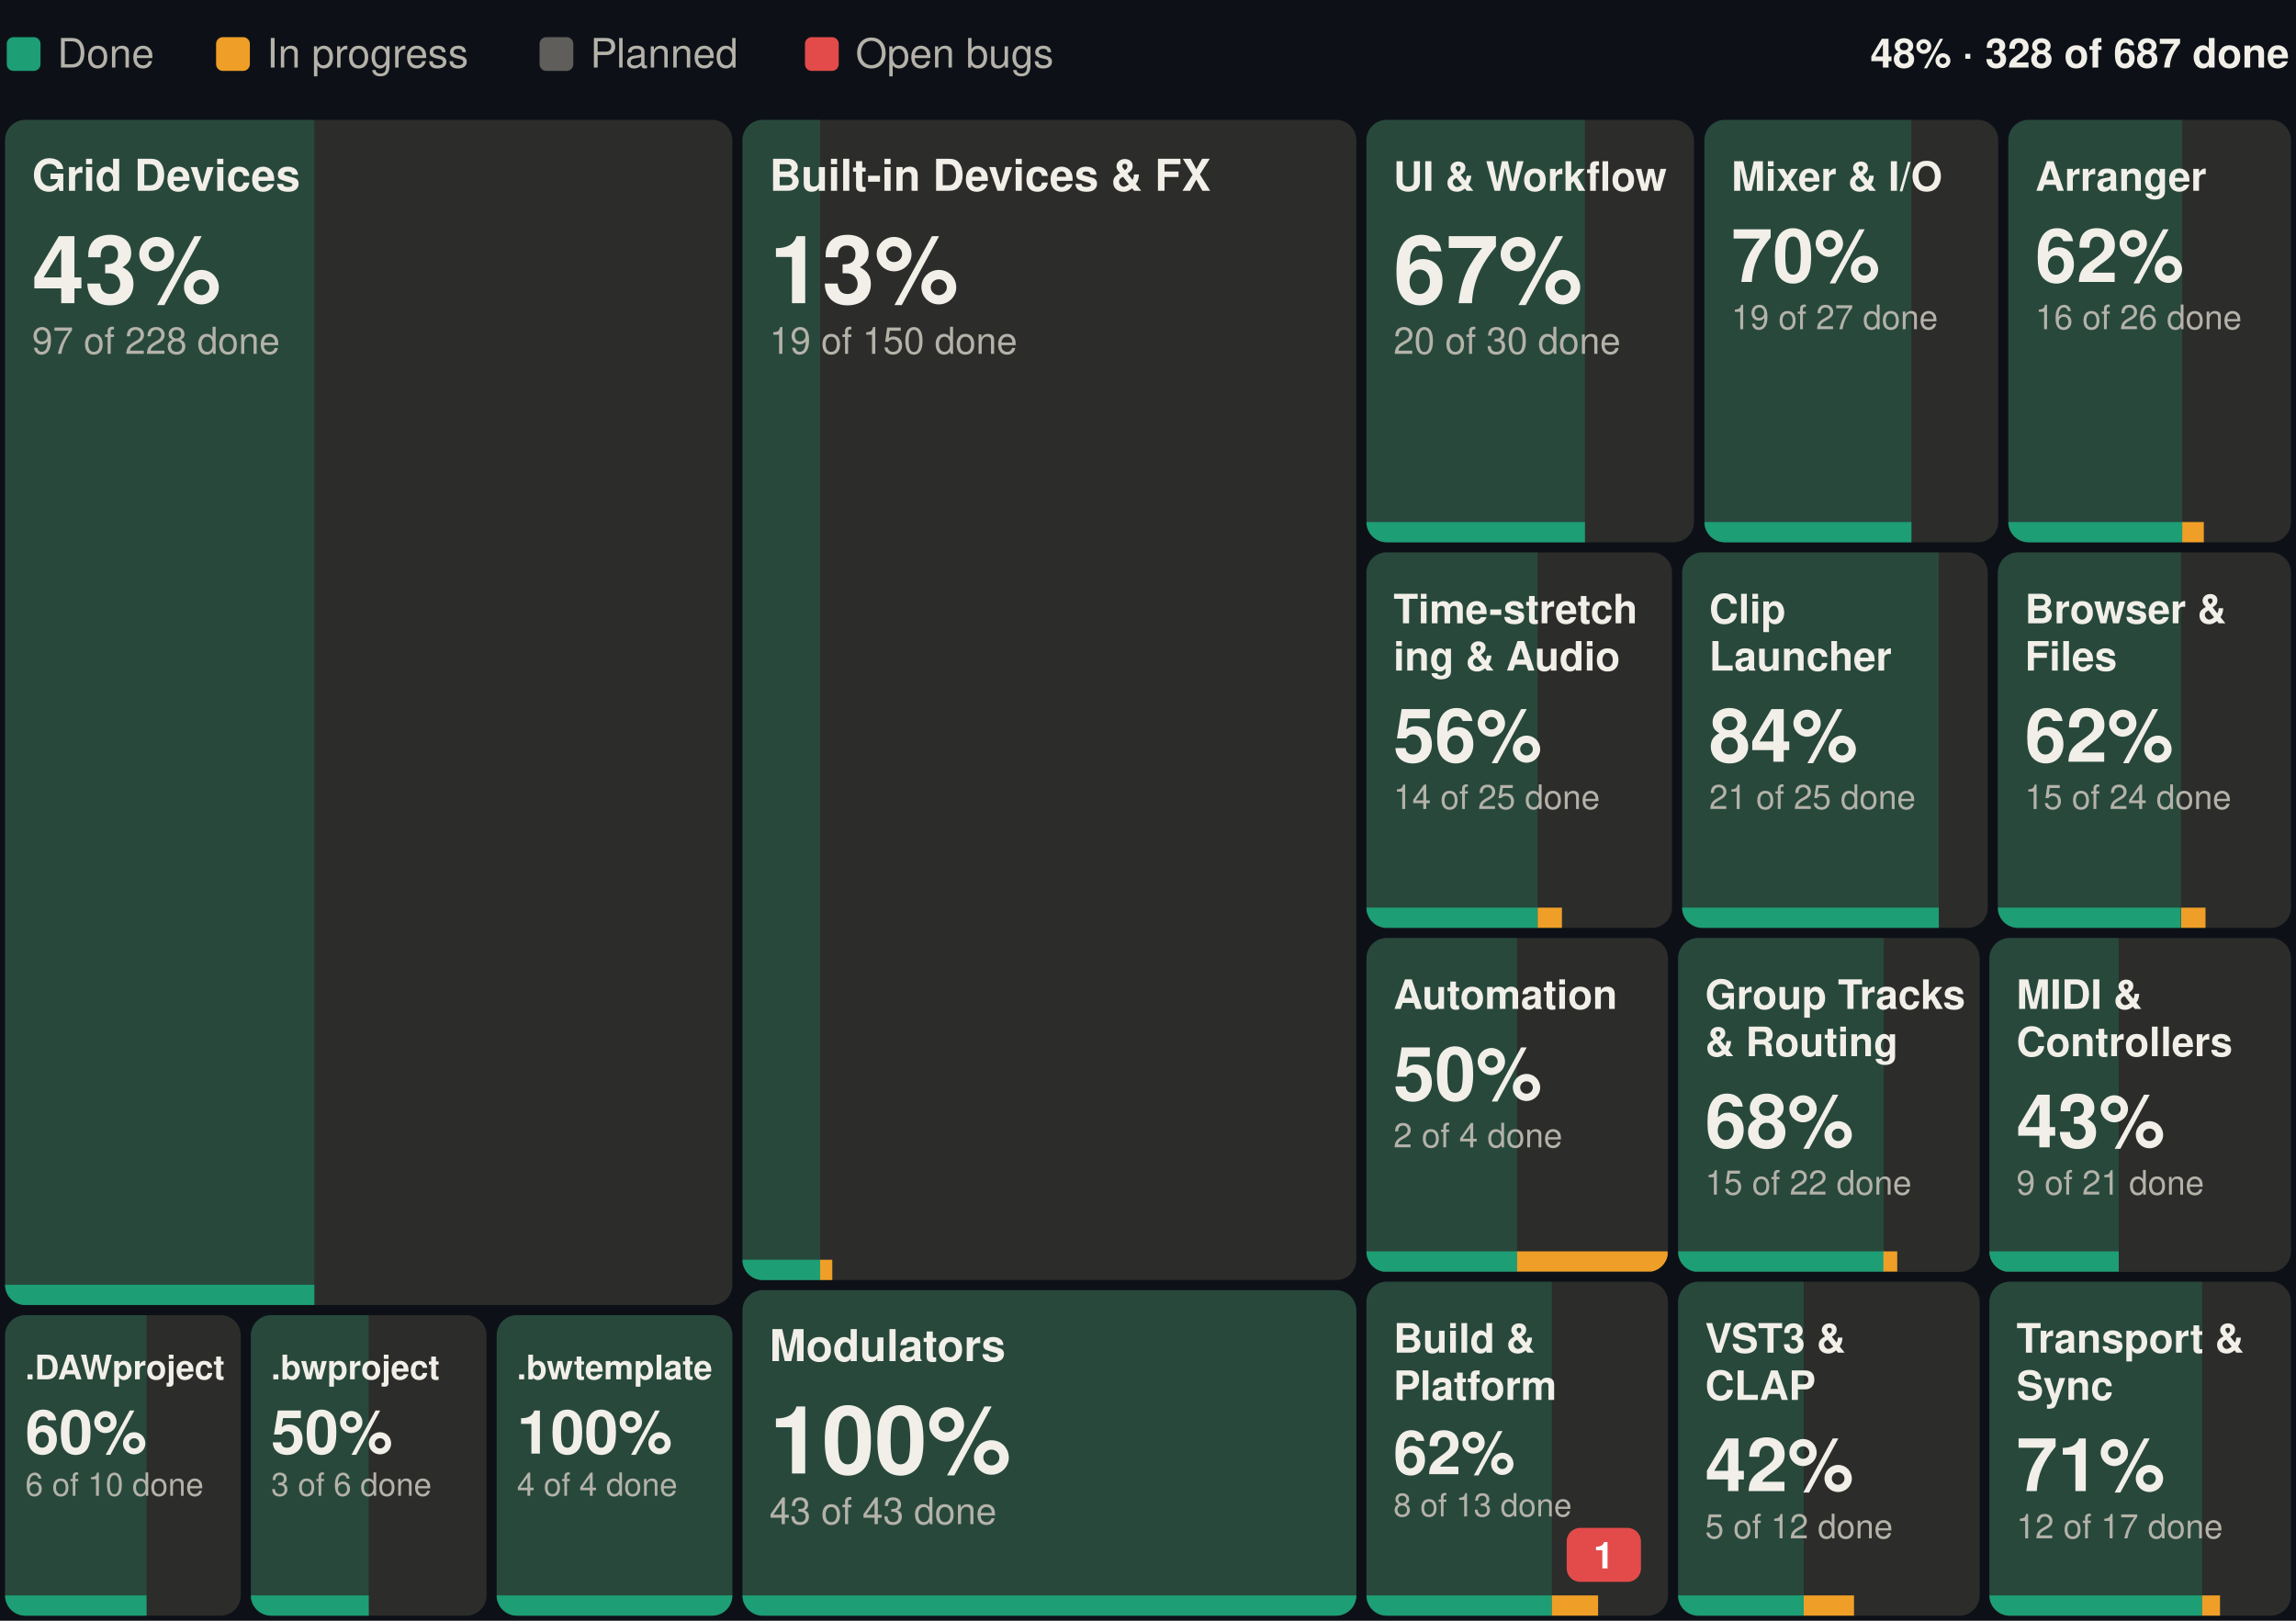
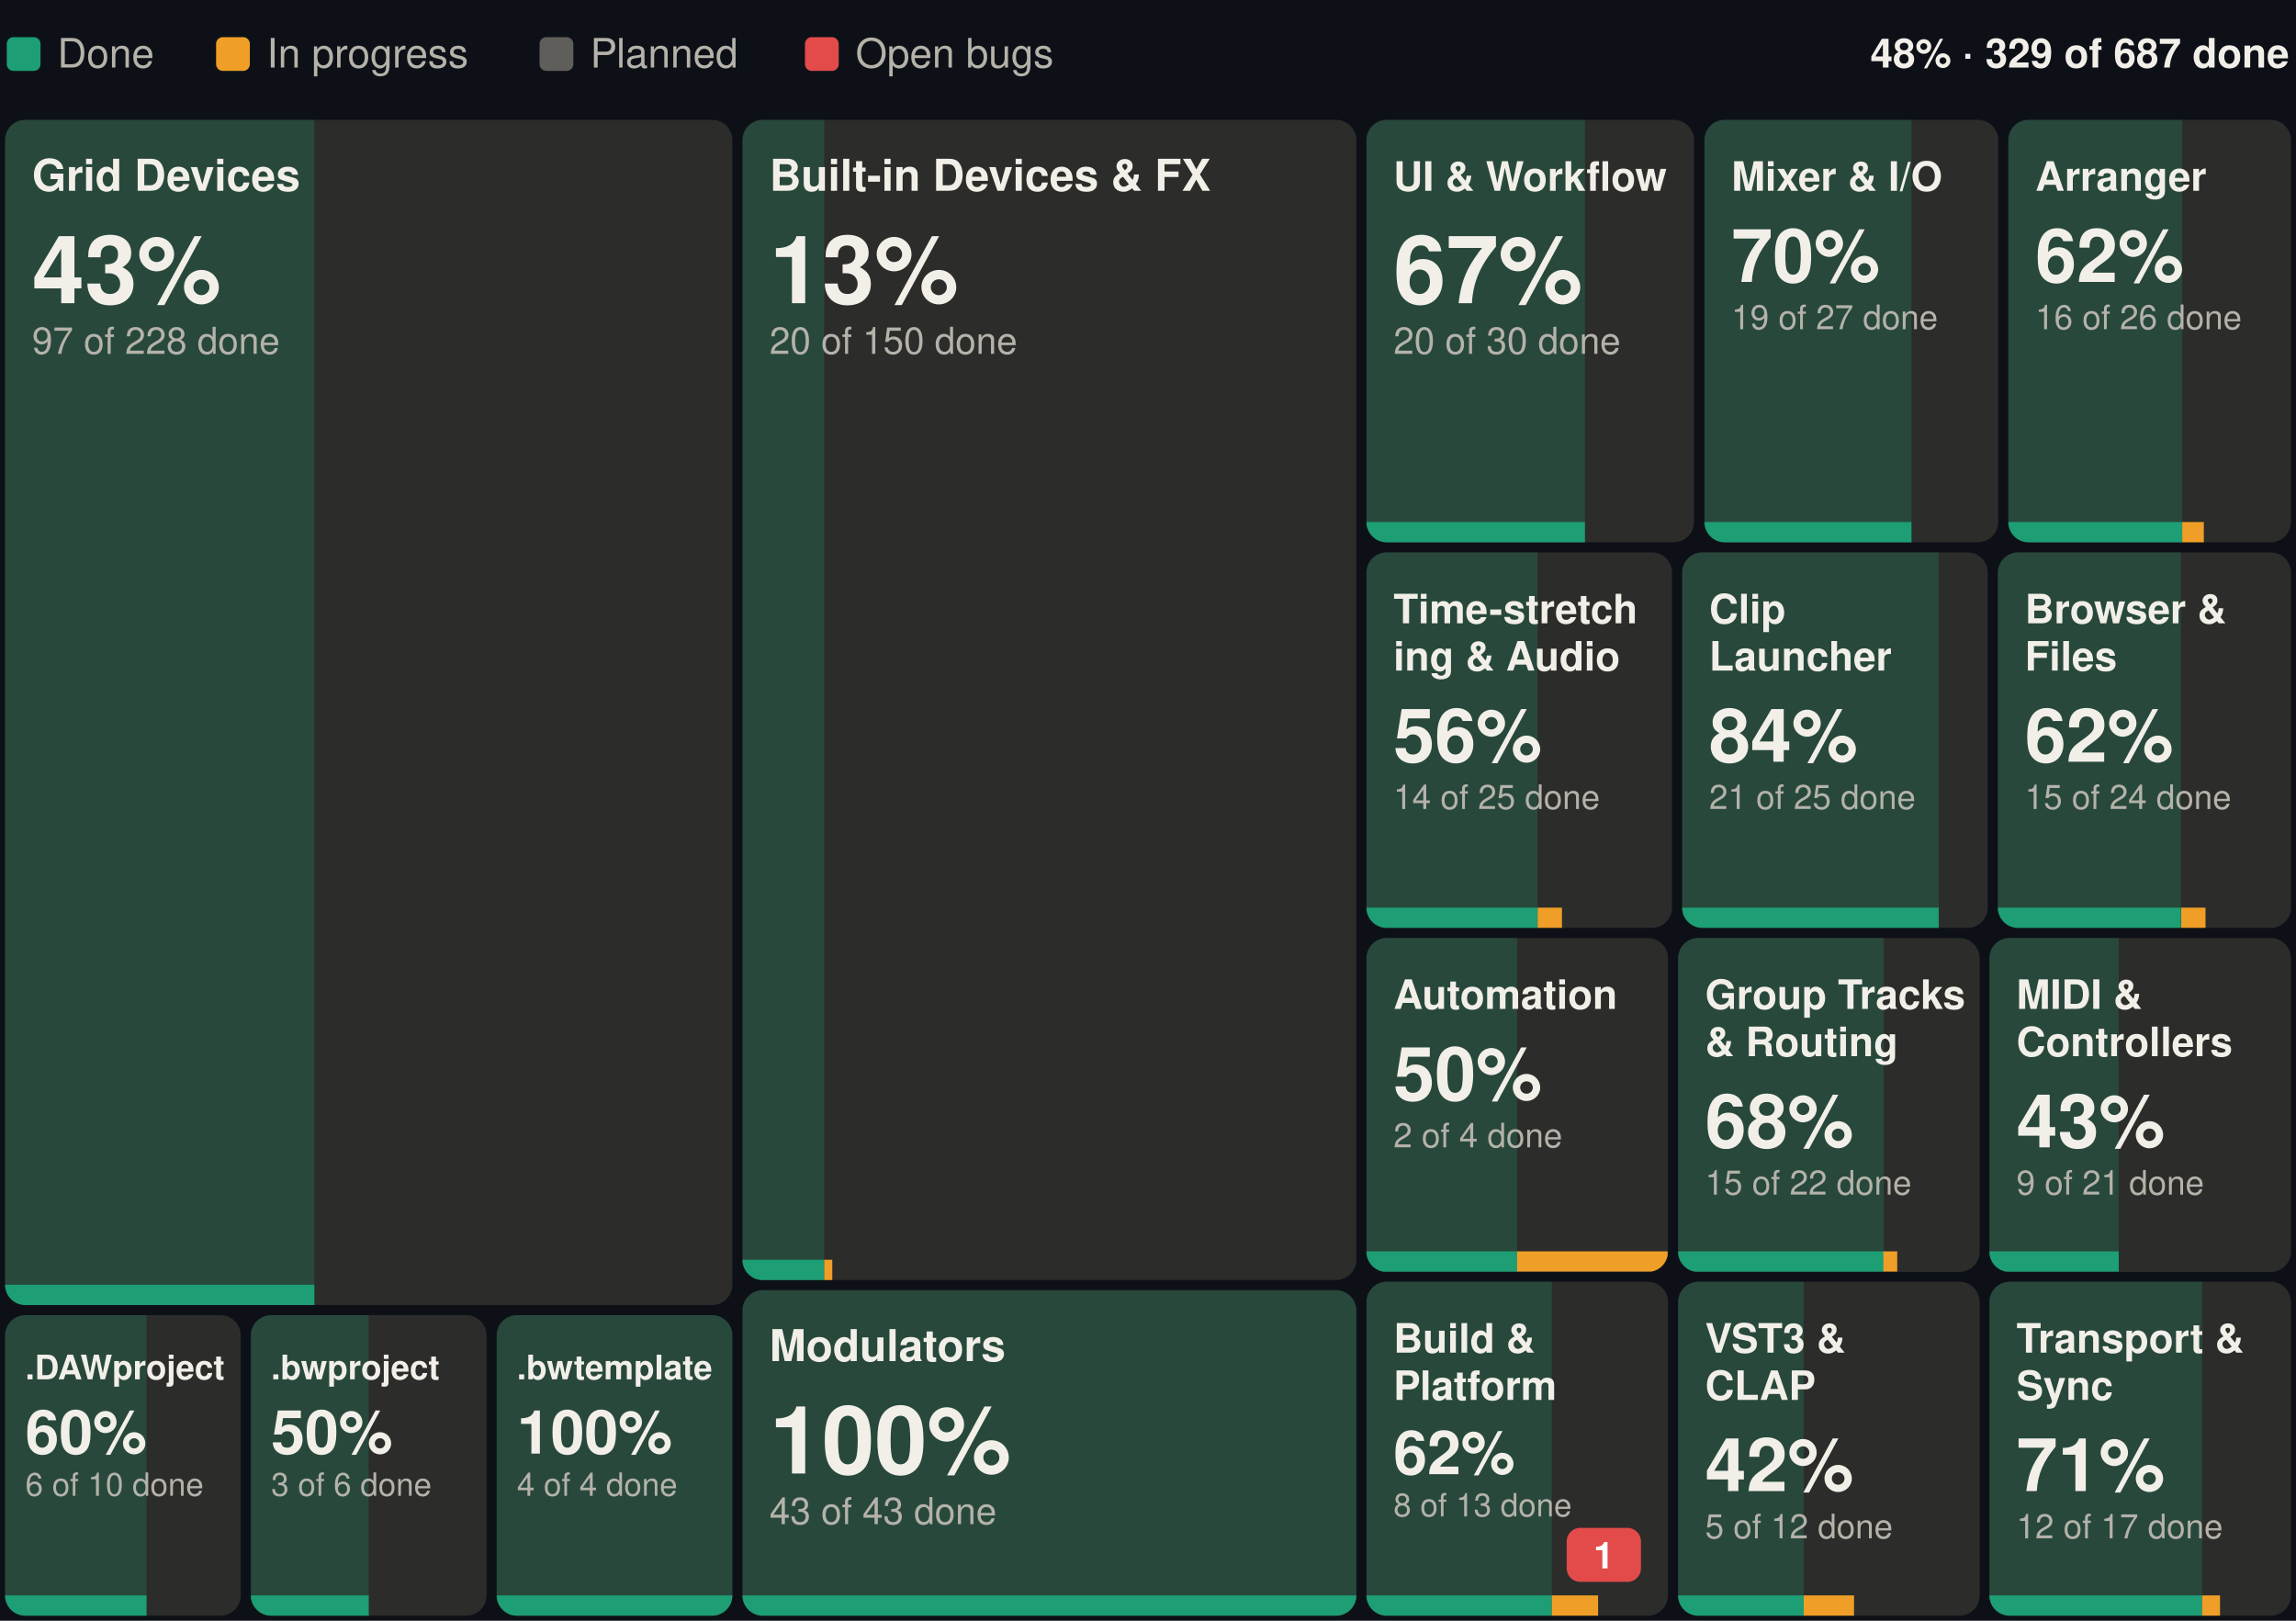
- <svg xmlns="http://www.w3.org/2000/svg" width="680" height="480" viewBox="0 0 680 480" font-family="-apple-system, BlinkMacSystemFont, 'Segoe UI', Helvetica, Arial, sans-serif" role="img" aria-label="Hikaru OpenLive vs Bitwig Studio 5.3.13: 328 of 687 features done">
+ <svg xmlns="http://www.w3.org/2000/svg" width="680" height="480" viewBox="0 0 680 480" font-family="-apple-system, BlinkMacSystemFont, 'Segoe UI', Helvetica, Arial, sans-serif" role="img" aria-label="Hikaru OpenLive vs Bitwig Studio 5.3.13: 329 of 687 features done">
  <rect width="680" height="480" fill="#0d1117" />
-   <text x="678.0" y="20.0" font-size="12" font-weight="600" text-anchor="end" fill="#F1EFE8">48% · 328 of 687 done</text>
+   <text x="678.0" y="20.0" font-size="12" font-weight="600" text-anchor="end" fill="#F1EFE8">48% · 329 of 687 done</text>
  <rect x="2.0" y="11" width="10" height="10" rx="2" fill="#1D9E75" />
  <text x="17.0" y="20.0" font-size="12" fill="#B4B2A9">Done</text>
  <rect x="64.0" y="11" width="10" height="10" rx="2" fill="#EF9F27" />
  <text x="79.0" y="20.0" font-size="12" fill="#B4B2A9">In progress</text>
  <rect x="159.8" y="11" width="10" height="10" rx="2" fill="#5F5E5A" />
  <text x="174.8" y="20.0" font-size="12" fill="#B4B2A9">Planned</text>
  <rect x="238.4" y="11" width="10" height="10" rx="2" fill="#E24B4A" />
  <text x="253.4" y="20.0" font-size="12" fill="#B4B2A9">Open bugs</text>
  <g>
    <clipPath id="b0">
      <rect x="498.2" y="163.6" width="90.5" height="111.2" rx="6" />
    </clipPath>
    <g clip-path="url(#b0)">
      <rect x="498.2" y="163.6" width="90.5" height="111.2" fill="#2C2C2A" />
      <rect x="498.2" y="163.6" width="76.0" height="111.2" fill="#1D9E75" fill-opacity="0.25" />
      <rect x="498.2" y="268.8" width="76.0" height="6" fill="#1D9E75" />
    </g>
    <text x="506.2" y="184.6" font-size="12" font-weight="600" fill="#F1EFE8">Clip</text>
    <text x="506.2" y="198.6" font-size="12" font-weight="600" fill="#F1EFE8">Launcher</text>
    <text x="506.2" y="225.6" font-size="22" font-weight="600" fill="#F1EFE8">84%</text>
    <text x="506.2" y="239.6" font-size="10" fill="#B4B2A9">21 of 25 done</text>
  </g>
  <g>
    <clipPath id="b1">
      <rect x="594.8" y="35.5" width="83.7" height="125.1" rx="6" />
    </clipPath>
    <g clip-path="url(#b1)">
      <rect x="594.8" y="35.5" width="83.7" height="125.1" fill="#2C2C2A" />
      <rect x="594.8" y="35.5" width="51.5" height="125.1" fill="#1D9E75" fill-opacity="0.25" />
      <rect x="594.8" y="154.6" width="51.5" height="6" fill="#1D9E75" />
      <rect x="646.3" y="154.6" width="6.4" height="6" fill="#EF9F27" />
    </g>
    <text x="602.8" y="56.5" font-size="12" font-weight="600" fill="#F1EFE8">Arranger</text>
    <text x="602.8" y="83.5" font-size="22" font-weight="600" fill="#F1EFE8">62%</text>
    <text x="602.8" y="97.5" font-size="10" fill="#B4B2A9">16 of 26 done</text>
  </g>
  <g>
    <clipPath id="b2">
      <rect x="589.2" y="379.6" width="89.3" height="98.9" rx="6" />
    </clipPath>
    <g clip-path="url(#b2)">
      <rect x="589.2" y="379.6" width="89.3" height="98.9" fill="#2C2C2A" />
      <rect x="589.2" y="379.6" width="63.0" height="98.9" fill="#1D9E75" fill-opacity="0.25" />
      <rect x="589.2" y="472.5" width="63.0" height="6" fill="#1D9E75" />
      <rect x="652.2" y="472.5" width="5.3" height="6" fill="#EF9F27" />
    </g>
    <text x="597.2" y="400.6" font-size="12" font-weight="600" fill="#F1EFE8">Transport &amp;</text>
    <text x="597.2" y="414.6" font-size="12" font-weight="600" fill="#F1EFE8">Sync</text>
    <text x="597.2" y="441.6" font-size="22" font-weight="600" fill="#F1EFE8">71%</text>
    <text x="597.2" y="455.6" font-size="10" fill="#B4B2A9">12 of 17 done</text>
  </g>
  <g>
    <clipPath id="b3">
      <rect x="497.0" y="277.8" width="89.3" height="98.9" rx="6" />
    </clipPath>
    <g clip-path="url(#b3)">
      <rect x="497.0" y="277.8" width="89.3" height="98.9" fill="#2C2C2A" />
      <rect x="497.0" y="277.8" width="60.9" height="98.9" fill="#1D9E75" fill-opacity="0.25" />
      <rect x="497.0" y="370.6" width="60.9" height="6" fill="#1D9E75" />
      <rect x="557.8" y="370.6" width="4.1" height="6" fill="#EF9F27" />
    </g>
    <text x="505.0" y="298.8" font-size="12" font-weight="600" fill="#F1EFE8">Group Tracks</text>
    <text x="505.0" y="312.8" font-size="12" font-weight="600" fill="#F1EFE8">&amp; Routing</text>
    <text x="505.0" y="339.8" font-size="22" font-weight="600" fill="#F1EFE8">68%</text>
    <text x="505.0" y="353.8" font-size="10" fill="#B4B2A9">15 of 22 done</text>
  </g>
  <g>
    <clipPath id="b4">
      <rect x="404.7" y="163.6" width="90.5" height="111.2" rx="6" />
    </clipPath>
    <g clip-path="url(#b4)">
      <rect x="404.7" y="163.6" width="90.5" height="111.2" fill="#2C2C2A" />
      <rect x="404.7" y="163.6" width="50.7" height="111.2" fill="#1D9E75" fill-opacity="0.25" />
      <rect x="404.7" y="268.8" width="50.7" height="6" fill="#1D9E75" />
      <rect x="455.4" y="268.8" width="7.2" height="6" fill="#EF9F27" />
    </g>
    <text x="412.7" y="184.6" font-size="12" font-weight="600" fill="#F1EFE8">Time-stretch</text>
    <text x="412.7" y="198.6" font-size="12" font-weight="600" fill="#F1EFE8">ing &amp; Audio</text>
    <text x="412.7" y="225.6" font-size="22" font-weight="600" fill="#F1EFE8">56%</text>
    <text x="412.7" y="239.6" font-size="10" fill="#B4B2A9">14 of 25 done</text>
  </g>
  <g>
    <clipPath id="b5">
      <rect x="219.9" y="35.5" width="181.8" height="343.6" rx="6" />
    </clipPath>
    <g clip-path="url(#b5)">
      <rect x="219.9" y="35.5" width="181.8" height="343.6" fill="#2C2C2A" />
-       <rect x="219.9" y="35.5" width="23.0" height="343.6" fill="#1D9E75" fill-opacity="0.25" />
-       <rect x="219.9" y="373.1" width="23.0" height="6" fill="#1D9E75" />
-       <rect x="242.9" y="373.1" width="3.6" height="6" fill="#EF9F27" />
+       <rect x="219.9" y="35.5" width="24.2" height="343.6" fill="#1D9E75" fill-opacity="0.25" />
+       <rect x="219.9" y="373.1" width="24.2" height="6" fill="#1D9E75" />
+       <rect x="244.1" y="373.1" width="2.4" height="6" fill="#EF9F27" />
    </g>
    <text x="227.9" y="56.5" font-size="13" font-weight="600" fill="#F1EFE8">Built-in Devices &amp; FX</text>
    <text x="227.9" y="89.8" font-size="28" font-weight="600" fill="#F1EFE8">13%</text>
-     <text x="227.9" y="104.8" font-size="11" fill="#B4B2A9">19 of 150 done</text>
+     <text x="227.9" y="104.8" font-size="11" fill="#B4B2A9">20 of 150 done</text>
  </g>
  <g>
    <clipPath id="b6">
      <rect x="219.9" y="382.1" width="181.8" height="96.4" rx="6" />
    </clipPath>
    <g clip-path="url(#b6)">
      <rect x="219.9" y="382.1" width="181.8" height="96.4" fill="#2C2C2A" />
      <rect x="219.9" y="382.1" width="181.8" height="96.4" fill="#1D9E75" fill-opacity="0.25" />
      <rect x="219.9" y="472.5" width="181.8" height="6" fill="#1D9E75" />
    </g>
    <text x="227.9" y="403.1" font-size="13" font-weight="600" fill="#F1EFE8">Modulators</text>
    <text x="227.9" y="436.4" font-size="28" font-weight="600" fill="#F1EFE8">100%</text>
    <text x="227.9" y="451.4" font-size="11" fill="#B4B2A9">43 of 43 done</text>
  </g>
  <g>
    <clipPath id="b7">
      <rect x="1.5" y="35.5" width="215.4" height="351.0" rx="6" />
    </clipPath>
    <g clip-path="url(#b7)">
      <rect x="1.5" y="35.5" width="215.4" height="351.0" fill="#2C2C2A" />
      <rect x="1.5" y="35.5" width="91.6" height="351.0" fill="#1D9E75" fill-opacity="0.25" />
      <rect x="1.5" y="380.5" width="91.6" height="6" fill="#1D9E75" />
    </g>
    <text x="9.5" y="56.5" font-size="13" font-weight="600" fill="#F1EFE8">Grid Devices</text>
    <text x="9.5" y="89.8" font-size="28" font-weight="600" fill="#F1EFE8">43%</text>
    <text x="9.5" y="104.8" font-size="11" fill="#B4B2A9">97 of 228 done</text>
  </g>
  <g>
    <clipPath id="b8">
      <rect x="504.8" y="35.5" width="87.0" height="125.1" rx="6" />
    </clipPath>
    <g clip-path="url(#b8)">
      <rect x="504.8" y="35.5" width="87.0" height="125.1" fill="#2C2C2A" />
      <rect x="504.8" y="35.5" width="61.3" height="125.1" fill="#1D9E75" fill-opacity="0.25" />
      <rect x="504.8" y="154.6" width="61.3" height="6" fill="#1D9E75" />
    </g>
    <text x="512.8" y="56.5" font-size="12" font-weight="600" fill="#F1EFE8">Mixer &amp; I/O</text>
    <text x="512.8" y="83.5" font-size="22" font-weight="600" fill="#F1EFE8">70%</text>
    <text x="512.8" y="97.5" font-size="10" fill="#B4B2A9">19 of 27 done</text>
  </g>
  <g>
    <clipPath id="b9">
      <rect x="591.7" y="163.6" width="86.8" height="111.2" rx="6" />
    </clipPath>
    <g clip-path="url(#b9)">
      <rect x="591.7" y="163.6" width="86.8" height="111.2" fill="#2C2C2A" />
      <rect x="591.7" y="163.6" width="54.2" height="111.2" fill="#1D9E75" fill-opacity="0.25" />
      <rect x="591.7" y="268.8" width="54.2" height="6" fill="#1D9E75" />
      <rect x="646.0" y="268.8" width="7.2" height="6" fill="#EF9F27" />
    </g>
    <text x="599.7" y="184.6" font-size="12" font-weight="600" fill="#F1EFE8">Browser &amp;</text>
    <text x="599.7" y="198.6" font-size="12" font-weight="600" fill="#F1EFE8">Files</text>
    <text x="599.7" y="225.6" font-size="22" font-weight="600" fill="#F1EFE8">62%</text>
    <text x="599.7" y="239.6" font-size="10" fill="#B4B2A9">15 of 24 done</text>
  </g>
  <g>
    <clipPath id="b10">
      <rect x="589.2" y="277.8" width="89.3" height="98.9" rx="6" />
    </clipPath>
    <g clip-path="url(#b10)">
      <rect x="589.2" y="277.8" width="89.3" height="98.9" fill="#2C2C2A" />
      <rect x="589.2" y="277.8" width="38.3" height="98.9" fill="#1D9E75" fill-opacity="0.25" />
      <rect x="589.2" y="370.6" width="38.3" height="6" fill="#1D9E75" />
    </g>
    <text x="597.2" y="298.8" font-size="12" font-weight="600" fill="#F1EFE8">MIDI &amp;</text>
    <text x="597.2" y="312.8" font-size="12" font-weight="600" fill="#F1EFE8">Controllers</text>
    <text x="597.2" y="339.8" font-size="22" font-weight="600" fill="#F1EFE8">43%</text>
    <text x="597.2" y="353.8" font-size="10" fill="#B4B2A9">9 of 21 done</text>
  </g>
  <g>
    <clipPath id="b11">
      <rect x="404.7" y="35.5" width="97.0" height="125.1" rx="6" />
    </clipPath>
    <g clip-path="url(#b11)">
      <rect x="404.7" y="35.5" width="97.0" height="125.1" fill="#2C2C2A" />
      <rect x="404.7" y="35.5" width="64.7" height="125.1" fill="#1D9E75" fill-opacity="0.25" />
      <rect x="404.7" y="154.6" width="64.7" height="6" fill="#1D9E75" />
    </g>
    <text x="412.7" y="56.5" font-size="12" font-weight="600" fill="#F1EFE8">UI &amp; Workflow</text>
    <text x="412.7" y="89.8" font-size="28" font-weight="600" fill="#F1EFE8">67%</text>
    <text x="412.7" y="104.8" font-size="11" fill="#B4B2A9">20 of 30 done</text>
  </g>
  <g>
    <clipPath id="b12">
      <rect x="404.7" y="379.6" width="89.3" height="98.9" rx="6" />
    </clipPath>
    <g clip-path="url(#b12)">
      <rect x="404.7" y="379.6" width="89.3" height="98.9" fill="#2C2C2A" />
      <rect x="404.7" y="379.6" width="54.9" height="98.9" fill="#1D9E75" fill-opacity="0.25" />
      <rect x="404.7" y="472.5" width="54.9" height="6" fill="#1D9E75" />
      <rect x="459.6" y="472.5" width="13.7" height="6" fill="#EF9F27" />
    </g>
    <text x="412.7" y="400.6" font-size="12" font-weight="600" fill="#F1EFE8">Build &amp;</text>
    <text x="412.7" y="414.6" font-size="12" font-weight="600" fill="#F1EFE8">Platform</text>
    <text x="412.7" y="436.6" font-size="18" font-weight="600" fill="#F1EFE8">62%</text>
    <text x="412.7" y="449.1" font-size="9.5" fill="#B4B2A9">8 of 13 done</text>
    <rect x="464.0" y="452.5" width="22.0" height="16.0" rx="4" fill="#E24B4A" />
    <text x="475.0" y="464.5" font-size="11" font-weight="600" text-anchor="middle" fill="#ffffff">1</text>
  </g>
  <g>
    <clipPath id="b13">
      <rect x="497.0" y="379.6" width="89.3" height="98.9" rx="6" />
    </clipPath>
    <g clip-path="url(#b13)">
      <rect x="497.0" y="379.6" width="89.3" height="98.9" fill="#2C2C2A" />
      <rect x="497.0" y="379.6" width="37.2" height="98.9" fill="#1D9E75" fill-opacity="0.25" />
      <rect x="497.0" y="472.5" width="37.2" height="6" fill="#1D9E75" />
      <rect x="534.2" y="472.5" width="14.9" height="6" fill="#EF9F27" />
    </g>
    <text x="505.0" y="400.6" font-size="12" font-weight="600" fill="#F1EFE8">VST3 &amp;</text>
    <text x="505.0" y="414.6" font-size="12" font-weight="600" fill="#F1EFE8">CLAP</text>
    <text x="505.0" y="441.6" font-size="22" font-weight="600" fill="#F1EFE8">42%</text>
    <text x="505.0" y="455.6" font-size="10" fill="#B4B2A9">5 of 12 done</text>
  </g>
  <g>
    <clipPath id="b14">
      <rect x="404.7" y="277.8" width="89.3" height="98.9" rx="6" />
    </clipPath>
    <g clip-path="url(#b14)">
      <rect x="404.7" y="277.8" width="89.3" height="98.9" fill="#2C2C2A" />
      <rect x="404.7" y="277.8" width="44.6" height="98.9" fill="#1D9E75" fill-opacity="0.25" />
      <rect x="404.7" y="370.6" width="44.6" height="6" fill="#1D9E75" />
      <rect x="449.3" y="370.6" width="44.6" height="6" fill="#EF9F27" />
    </g>
    <text x="412.7" y="298.8" font-size="12" font-weight="600" fill="#F1EFE8">Automation</text>
    <text x="412.7" y="325.8" font-size="22" font-weight="600" fill="#F1EFE8">50%</text>
    <text x="412.7" y="339.8" font-size="10" fill="#B4B2A9">2 of 4 done</text>
  </g>
  <g>
    <clipPath id="b15">
      <rect x="1.5" y="389.5" width="69.8" height="89.0" rx="6" />
    </clipPath>
    <g clip-path="url(#b15)">
      <rect x="1.5" y="389.5" width="69.8" height="89.0" fill="#2C2C2A" />
      <rect x="1.5" y="389.5" width="41.9" height="89.0" fill="#1D9E75" fill-opacity="0.25" />
      <rect x="1.5" y="472.5" width="41.9" height="6" fill="#1D9E75" />
    </g>
    <text x="7.5" y="408.5" font-size="10" font-weight="600" fill="#F1EFE8">.DAWproject</text>
    <text x="7.5" y="430.5" font-size="18" font-weight="600" fill="#F1EFE8">60%</text>
    <text x="7.5" y="443.0" font-size="9.5" fill="#B4B2A9">6 of 10 done</text>
  </g>
  <g>
    <clipPath id="b16">
      <rect x="74.3" y="389.5" width="69.8" height="89.0" rx="6" />
    </clipPath>
    <g clip-path="url(#b16)">
      <rect x="74.3" y="389.5" width="69.8" height="89.0" fill="#2C2C2A" />
      <rect x="74.3" y="389.5" width="34.9" height="89.0" fill="#1D9E75" fill-opacity="0.25" />
      <rect x="74.3" y="472.5" width="34.9" height="6" fill="#1D9E75" />
    </g>
    <text x="80.3" y="408.5" font-size="10" font-weight="600" fill="#F1EFE8">.bwproject</text>
    <text x="80.3" y="430.5" font-size="18" font-weight="600" fill="#F1EFE8">50%</text>
    <text x="80.3" y="443.0" font-size="9.5" fill="#B4B2A9">3 of 6 done</text>
  </g>
  <g>
    <clipPath id="b17">
      <rect x="147.1" y="389.5" width="69.8" height="89.0" rx="6" />
    </clipPath>
    <g clip-path="url(#b17)">
      <rect x="147.1" y="389.5" width="69.8" height="89.0" fill="#2C2C2A" />
      <rect x="147.1" y="389.5" width="69.8" height="89.0" fill="#1D9E75" fill-opacity="0.25" />
      <rect x="147.1" y="472.5" width="69.8" height="6" fill="#1D9E75" />
    </g>
    <text x="153.1" y="408.5" font-size="10" font-weight="600" fill="#F1EFE8">.bwtemplate</text>
    <text x="153.1" y="430.5" font-size="18" font-weight="600" fill="#F1EFE8">100%</text>
    <text x="153.1" y="443.0" font-size="9.5" fill="#B4B2A9">4 of 4 done</text>
  </g>
</svg>
